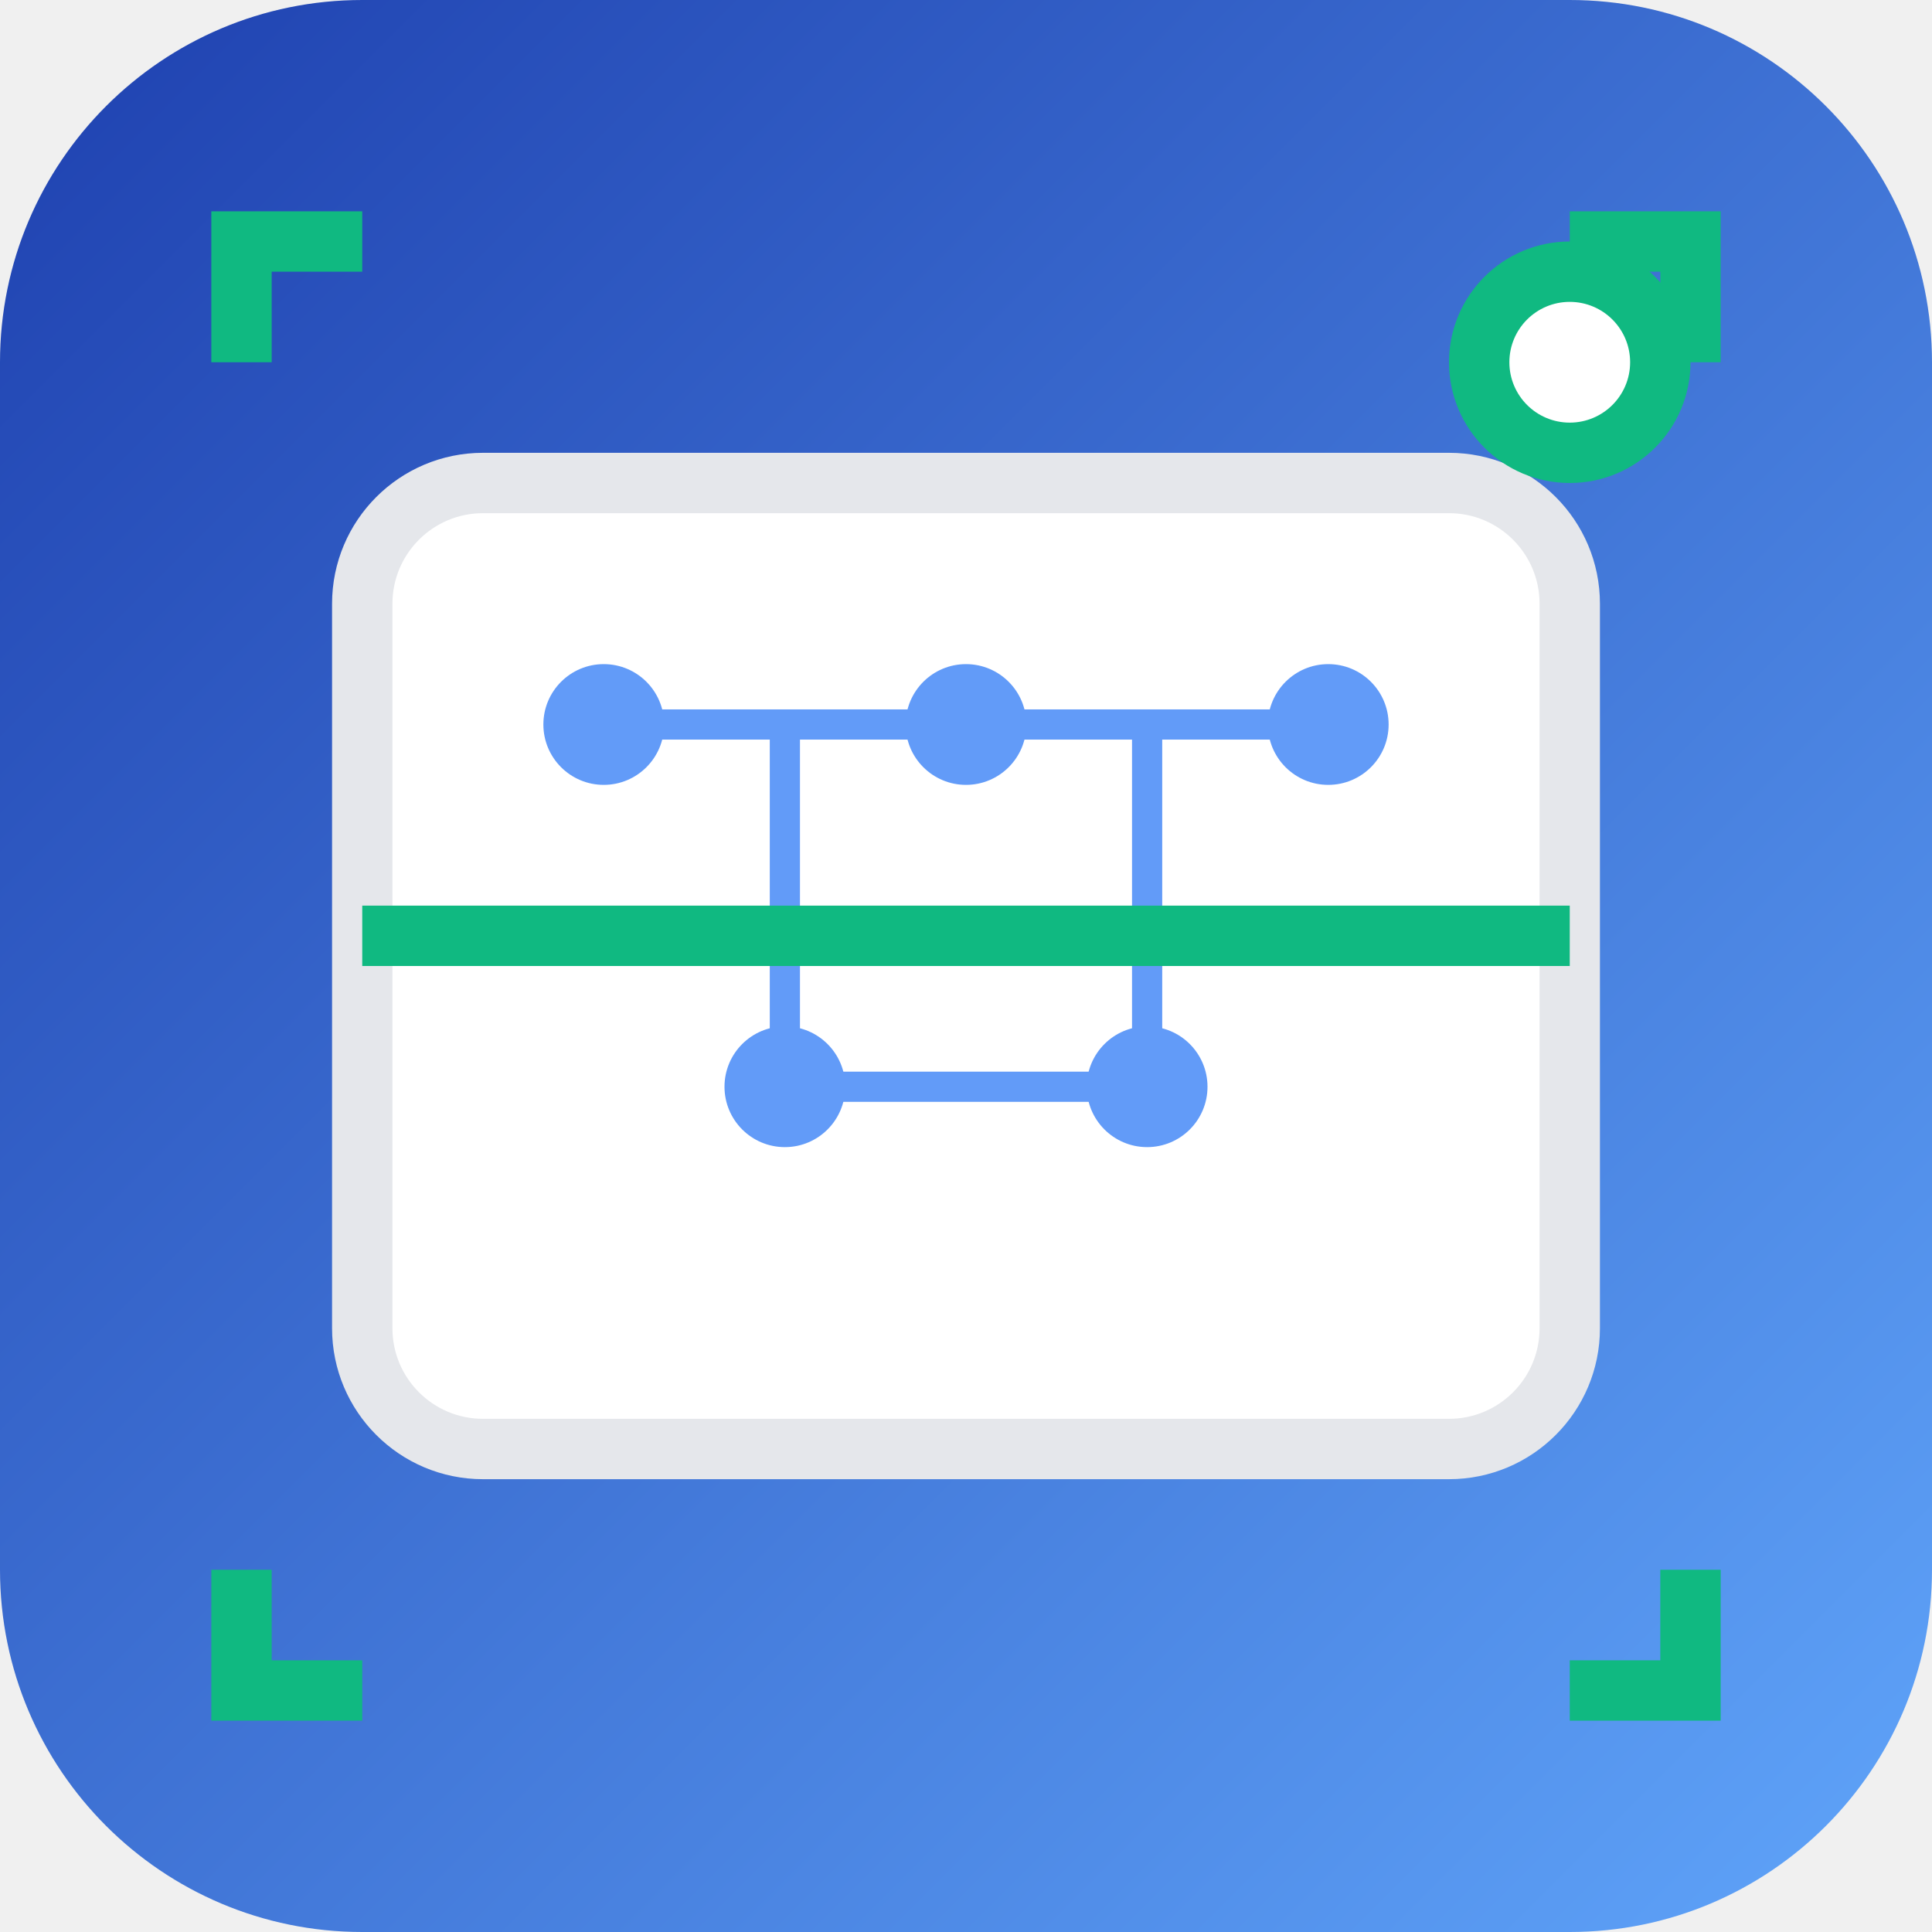
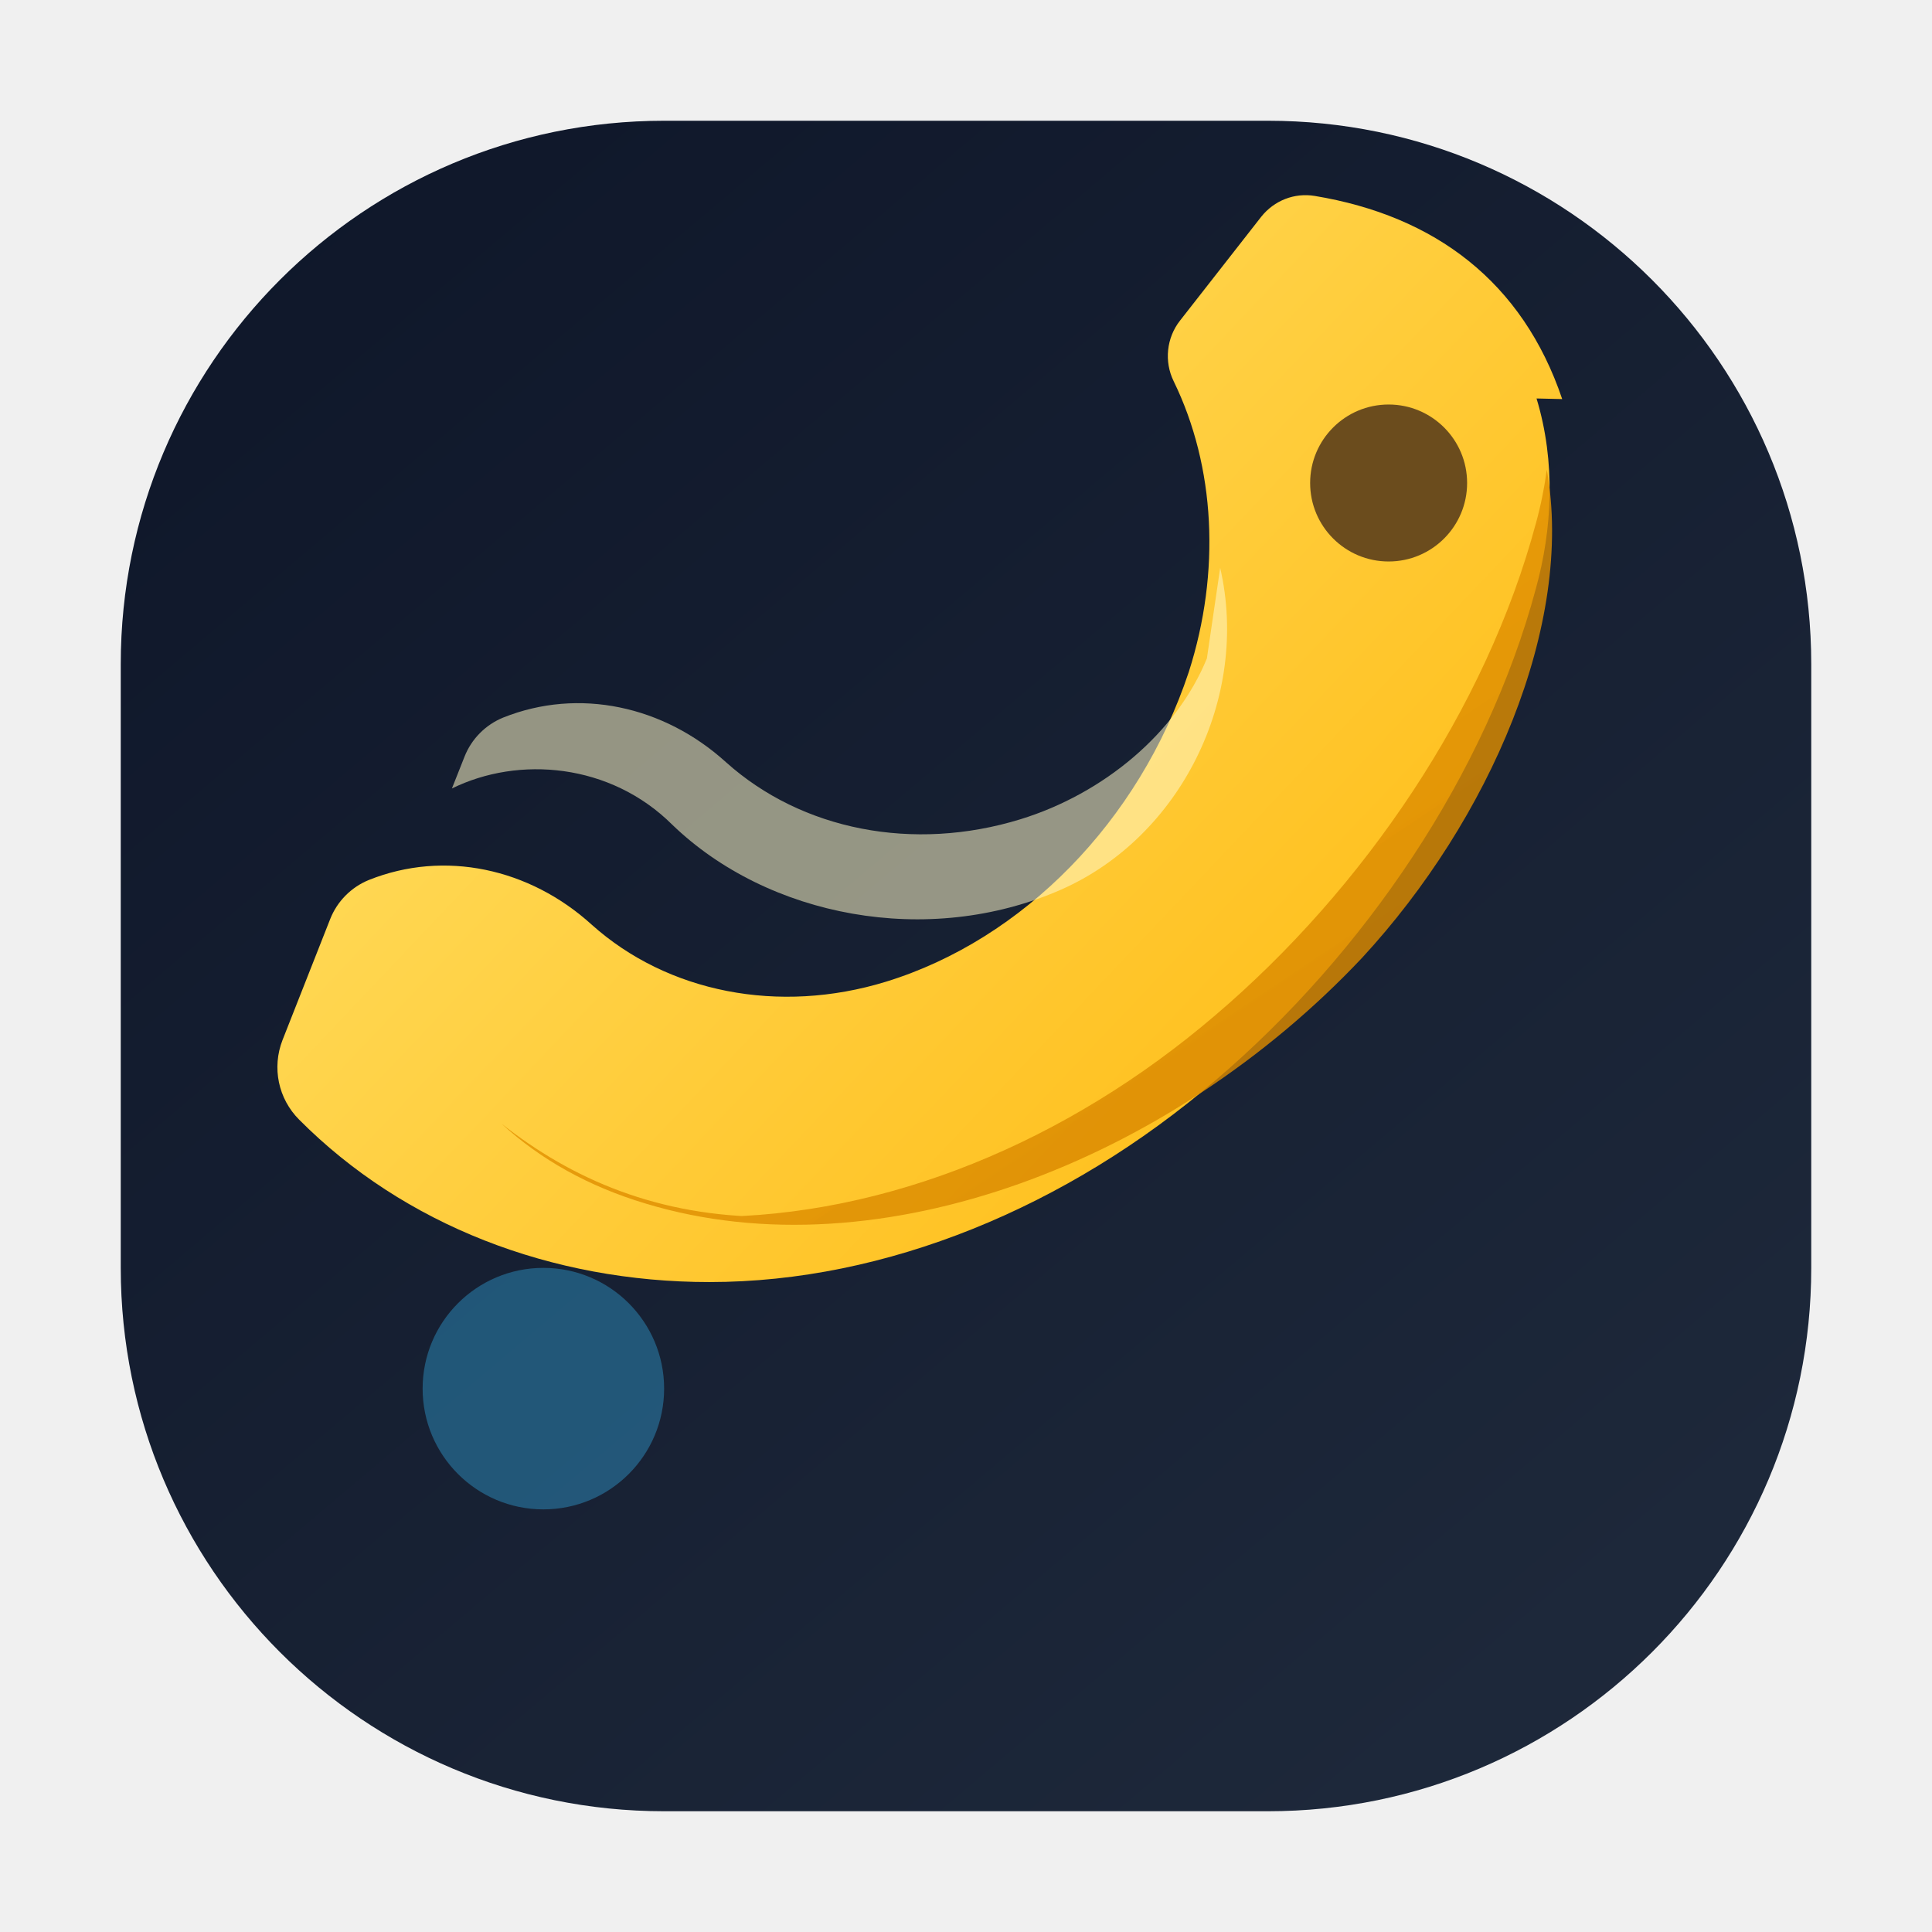
- <svg xmlns="http://www.w3.org/2000/svg" width="32" height="32" viewBox="0 0 32 32" fill="none">
+ <svg xmlns="http://www.w3.org/2000/svg" width="32" height="32" viewBox="0 0 64 64" fill="none">
  <defs>
-     <linearGradient id="bg" x1="0%" y1="0%" x2="100%" y2="100%">
-       <stop offset="0%" style="stop-color:#1E40AF" />
-       <stop offset="100%" style="stop-color:#60A5FA" />
+     <linearGradient id="faviconBg" x1="10" y1="6" x2="54" y2="58" gradientUnits="userSpaceOnUse">
+       <stop offset="0" stop-color="#0F172A" />
+       <stop offset="1" stop-color="#1E293B" />
+     </linearGradient>
+     <linearGradient id="faviconBanana" x1="12" y1="14" x2="50" y2="50" gradientUnits="userSpaceOnUse">
+       <stop offset="0" stop-color="#FFE066" />
+       <stop offset="0.5" stop-color="#FFC933" />
+       <stop offset="1" stop-color="#FFB400" />
+     </linearGradient>
+     <linearGradient id="faviconEdge" x1="20" y1="10" x2="48" y2="52" gradientUnits="userSpaceOnUse">
+       <stop offset="0" stop-color="#F4A300" stop-opacity="0.85" />
+       <stop offset="1" stop-color="#CC7A00" stop-opacity="0.95" />
    </linearGradient>
  </defs>
-   <rect width="32" height="32" rx="6" fill="url(#bg)" />
-   <rect x="6" y="8" width="20" height="16" rx="2" fill="#FFFFFF" stroke="#E5E7EB" />
-   <g opacity="0.8">
-     <circle cx="10" cy="12" r="1" fill="#3B82F6" />
-     <circle cx="16" cy="12" r="1" fill="#3B82F6" />
-     <circle cx="22" cy="12" r="1" fill="#3B82F6" />
-     <circle cx="13" cy="18" r="1" fill="#3B82F6" />
-     <circle cx="19" cy="18" r="1" fill="#3B82F6" />
-     <line x1="10" y1="12" x2="16" y2="12" stroke="#3B82F6" stroke-width="0.5" />
-     <line x1="16" y1="12" x2="22" y2="12" stroke="#3B82F6" stroke-width="0.5" />
-     <line x1="13" y1="12" x2="13" y2="18" stroke="#3B82F6" stroke-width="0.5" />
-     <line x1="19" y1="12" x2="19" y2="18" stroke="#3B82F6" stroke-width="0.5" />
-     <line x1="13" y1="18" x2="19" y2="18" stroke="#3B82F6" stroke-width="0.5" />
-   </g>
-   <rect x="6" y="15" width="20" height="1" fill="#10B981" />
-   <g stroke="#10B981" stroke-width="1" fill="none">
-     <path d="M4 6 L4 4 L6 4" />
-     <path d="M26 4 L28 4 L28 6" />
-     <path d="M4 26 L4 28 L6 28" />
-     <path d="M26 28 L28 28 L28 26" />
-   </g>
-   <circle cx="26" cy="6" r="2" fill="#10B981" />
-   <circle cx="26" cy="6" r="1" fill="#FFFFFF" />
+   <rect x="4" y="4" width="56" height="56" rx="18" fill="url(#faviconBg)" />
+   <path d="M50.9 13.2c0.64 2.11 0.52 4.33-0.02 6.29-1.65 6.16-5.7 12.11-10.62 16.3-4.92 4.21-10.92 6.68-16.76 6.68-5.23 0-10.12-1.89-13.59-5.38-0.69-0.69-0.91-1.72-0.55-2.64l1.58-4.01c0.23-0.58 0.69-1.05 1.28-1.29 2.5-1 5.32-0.39 7.38 1.48 2.51 2.25 6.2 2.98 9.75 1.89 4.55-1.4 8.39-5.33 10.03-10.26 1.06-3.31 0.88-6.8-0.5-9.63-0.32-0.65-0.24-1.44 0.21-2.01l2.69-3.44c0.43-0.54 1.1-0.8 1.77-0.69 3.99 0.66 6.89 2.85 8.2 6.73Z" fill="url(#faviconBanana)" />
+   <path d="M23.5 40.31c5.84 0 11.84-2.47 16.76-6.68 4.92-4.19 8.97-10.14 10.62-16.3 0.16-0.58 0.28-1.18 0.36-1.77 0.92 5.12-1.9 11.6-6.12 16.17-6.35 6.74-15.98 10.49-23.73 8.14-1.88-0.56-3.49-1.46-4.78-2.65 2.34 1.85 5.21 3.09 8.89 3.09Z" fill="url(#faviconEdge)" opacity="0.9" />
+   <path d="M40.42 18.81c0.99 4.3-1.32 8.92-5.27 10.66-4.42 1.94-9.72 0.9-12.88-2.15-2.05-2.04-5.09-2.29-7.3-1.2l0.42-1.06c0.23-0.58 0.69-1.05 1.28-1.29 2.5-1 5.32-0.39 7.38 1.48 2.51 2.25 6.2 2.98 9.75 1.89 2.76-0.85 5.17-2.86 6.18-5.33Z" fill="#FFF8C9" fill-opacity="0.55" />
+   <circle cx="18" cy="46" r="4" fill="#38BDF8" fill-opacity="0.35" />
+   <circle cx="46" cy="16" r="2.6" fill="#6B4C1D" />
</svg>
